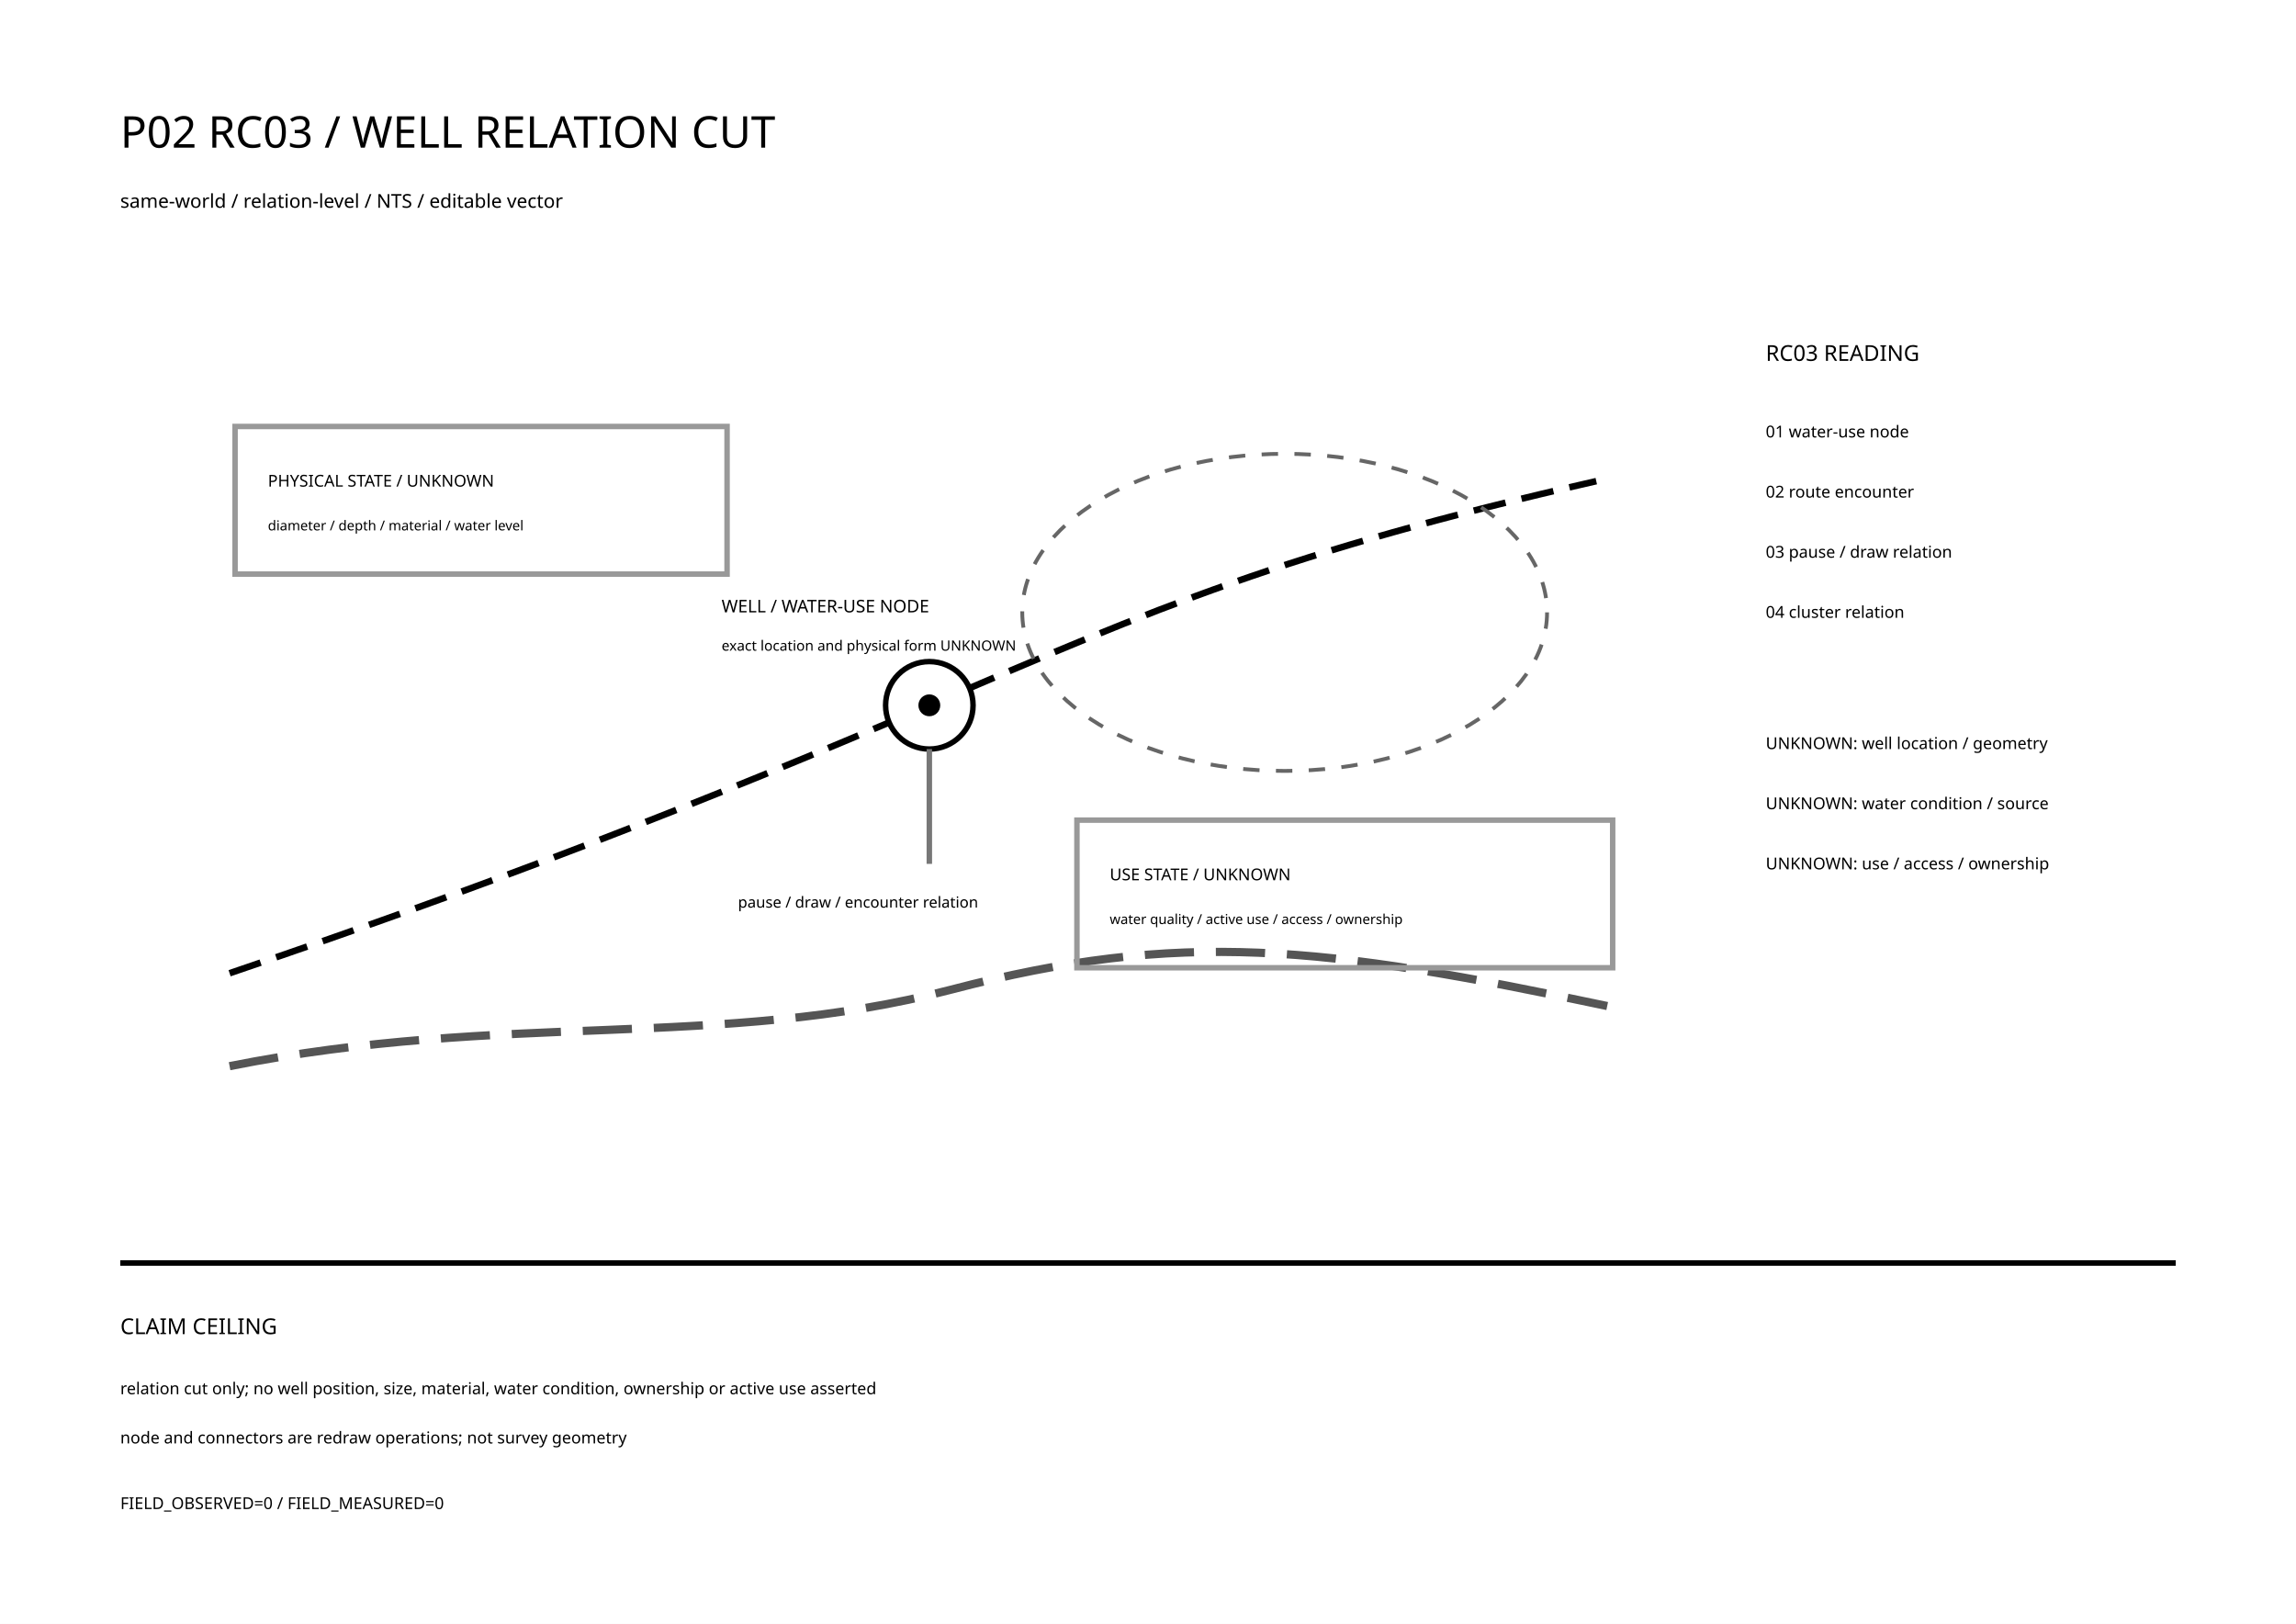
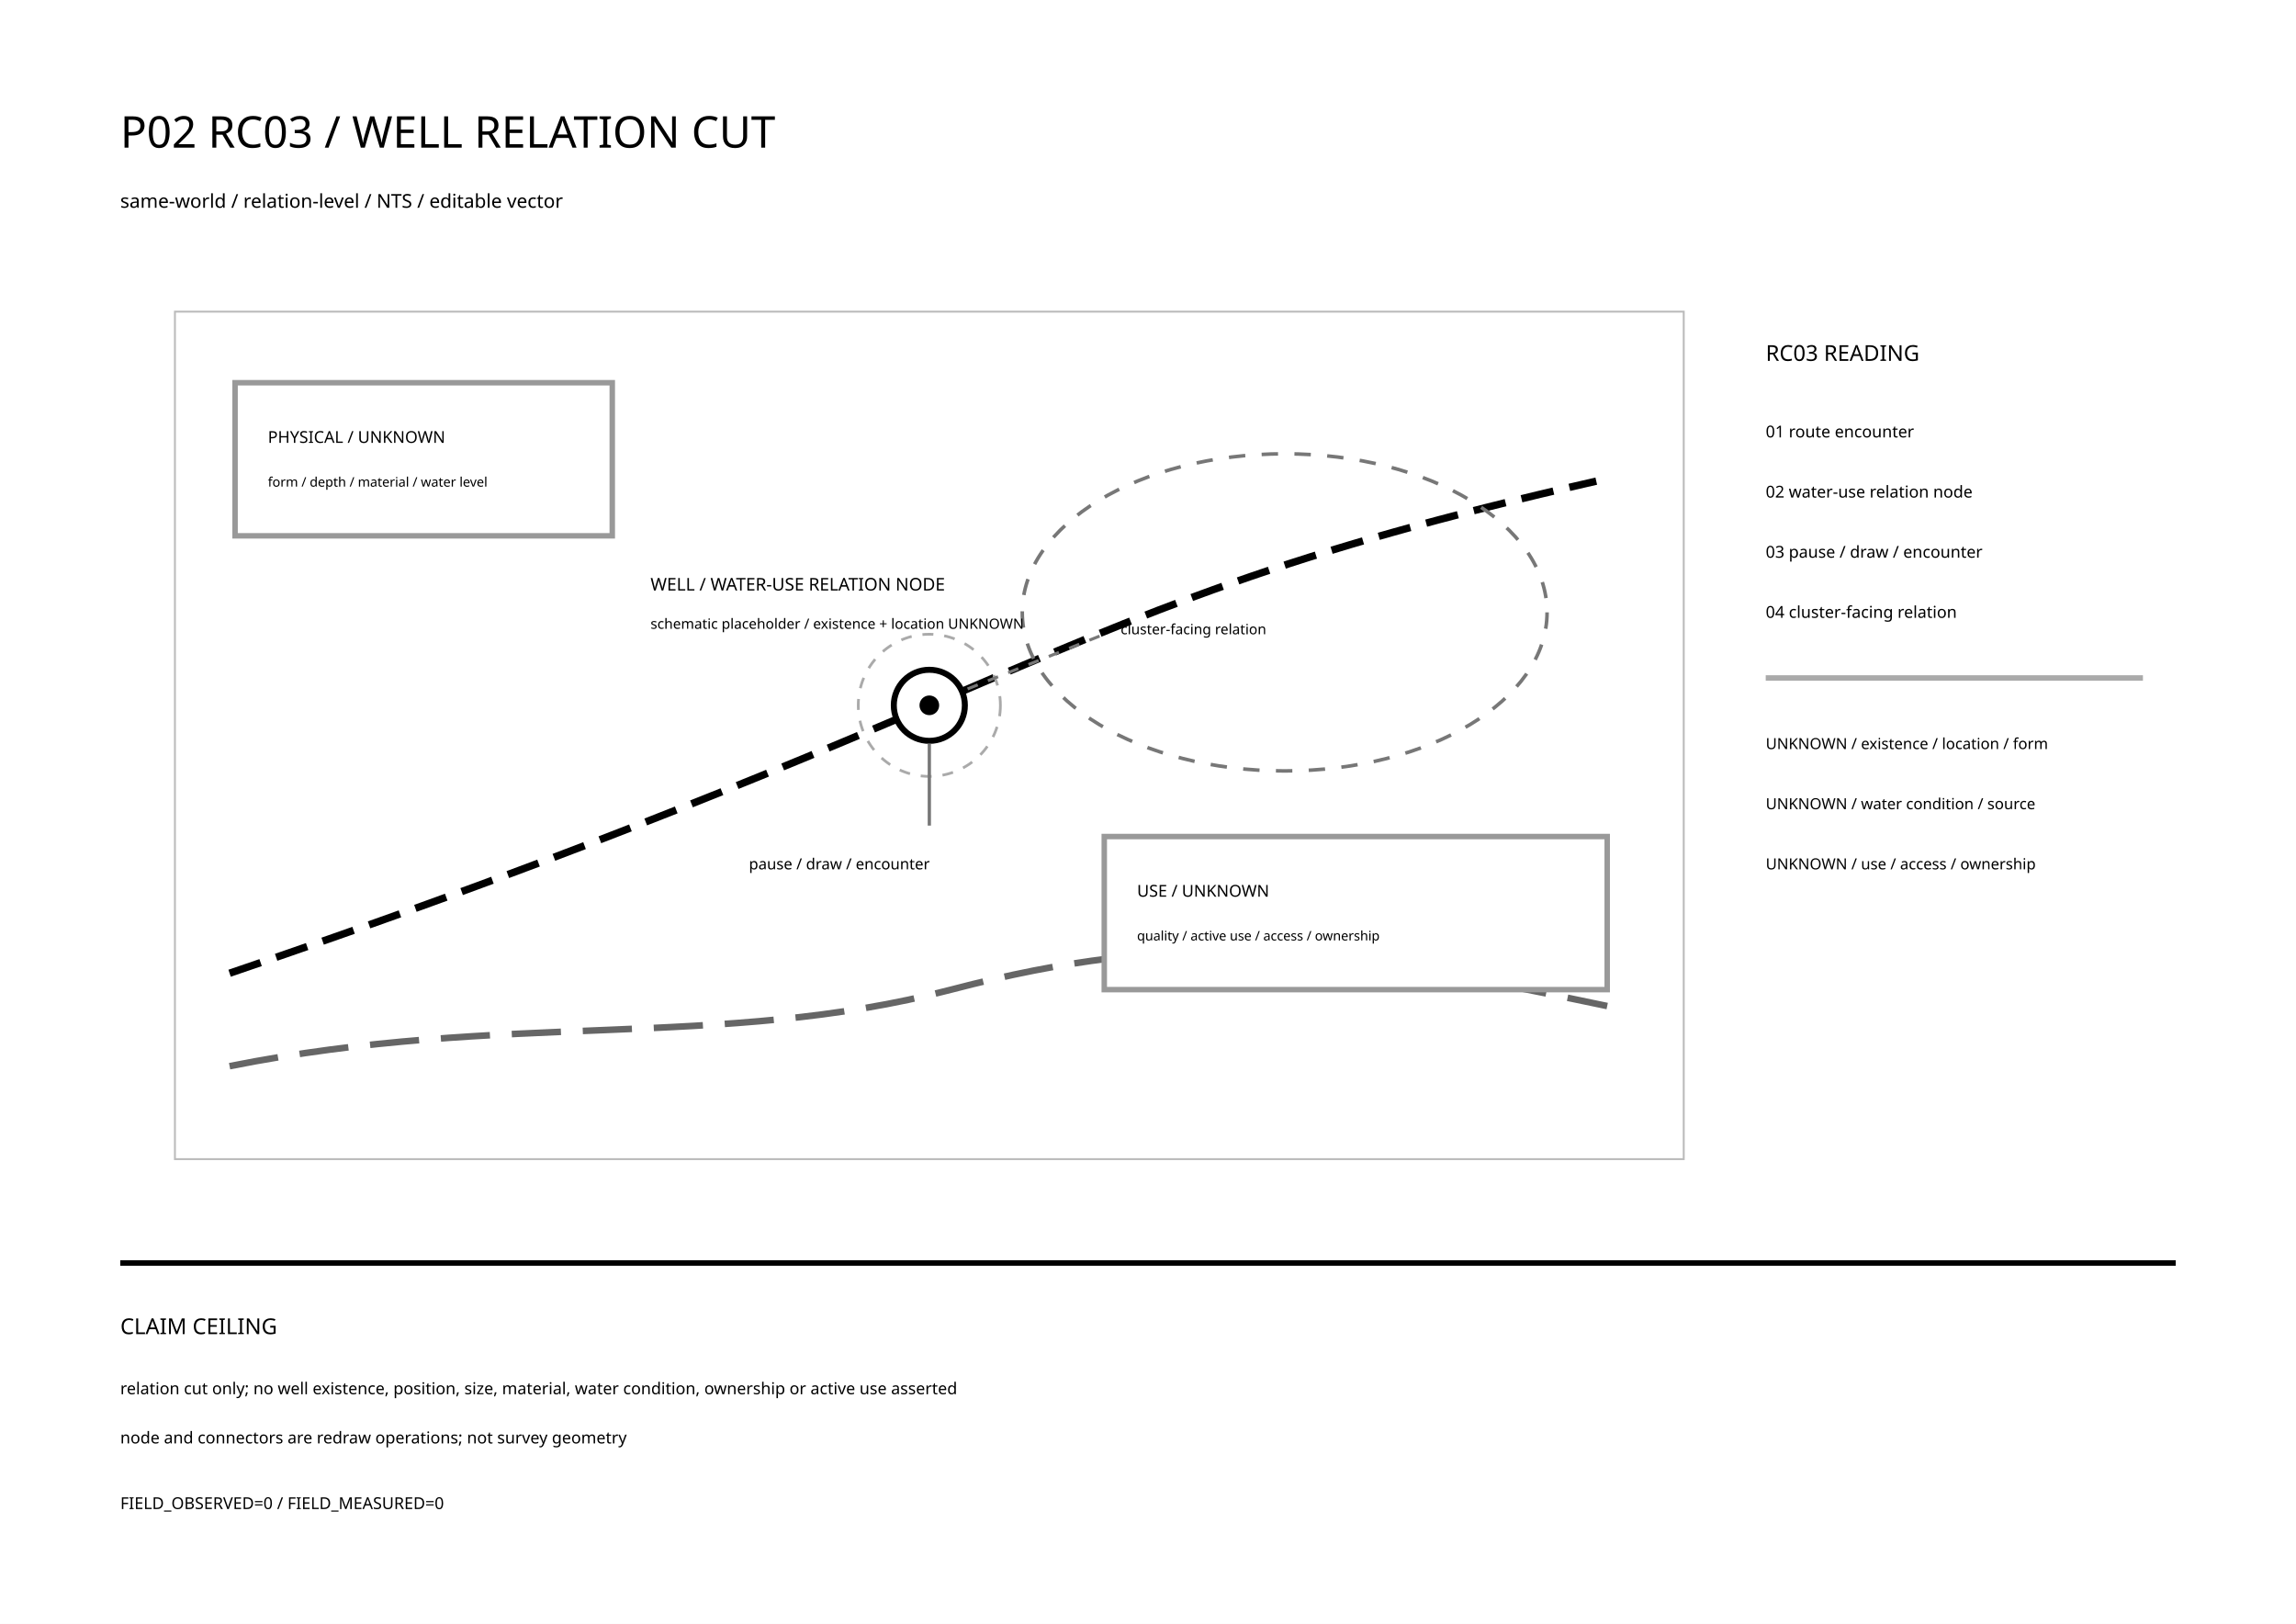
<svg xmlns="http://www.w3.org/2000/svg" width="420mm" height="297mm" viewBox="0 0 420 297">
  <rect width="420" height="297" fill="white" />
  <g id="L00-FRAME" font-family="sans-serif">
    <text x="22" y="27" font-size="8">P02 RC03 / WELL RELATION CUT</text>
    <text x="22" y="38" font-size="3.5">same-world / relation-level / NTS / editable vector</text>
  </g>
+   <g id="L08-FIELD">
+     <rect x="32" y="57" width="276" height="155" fill="none" stroke="#bbb" stroke-width="0.35" />
+   </g>
  <g id="L10-RELATIONS" fill="none">
-     <path id="REL-ROUTE-PRIMARY-01" d="M42 178 C92 161 128 147 170 129 S235 101 292 88" stroke="black" stroke-width="1.2" stroke-dasharray="6 3" />
-     <path id="REL-WATER-01" d="M42 195 C92 185 132 192 174 181 S242 173 294 184" stroke="#555" stroke-width="1.5" stroke-dasharray="9 4" />
-     <ellipse id="REL-CLUSTER-01" cx="235" cy="112" rx="48" ry="29" stroke="#666" stroke-width="0.7" stroke-dasharray="3 3" />
+     <path id="REL-ROUTE-PRIMARY-01" d="M42 178 C92 161 128 147 170 129 S235 101 292 88" stroke="black" stroke-width="1.35" stroke-dasharray="6 3" />
+     <path id="REL-WATER-01" d="M42 195 C92 185 132 192 174 181 S242 173 294 184" stroke="#666" stroke-width="1.2" stroke-dasharray="9 4" />
+     <ellipse id="REL-CLUSTER-01" cx="235" cy="112" rx="48" ry="29" stroke="#777" stroke-width="0.65" stroke-dasharray="3 3" />
  </g>
  <g id="L15-WELL" font-family="sans-serif">
-     <circle id="RC03-WELL-RELATION-NODE" cx="170" cy="129" r="8" fill="white" stroke="black" />
-     <circle cx="170" cy="129" r="2" />
-     <text x="132" y="112" font-size="3.2">WELL / WATER-USE NODE</text>
-     <text x="132" y="119" font-size="2.6">exact location and physical form UNKNOWN</text>
-     <path d="M170 137 L170 158" stroke="#777" />
-     <text x="135" y="166" font-size="2.8">pause / draw / encounter relation</text>
+     <circle cx="170" cy="129" r="13" fill="none" stroke="#aaa" stroke-width="0.5" stroke-dasharray="2 2" />
+     <circle id="RC03-WELL-RELATION-NODE" cx="170" cy="129" r="6.5" fill="white" stroke="black" stroke-width="1.1" />
+     <circle cx="170" cy="129" r="1.8" />
+     <text x="119" y="108" font-size="3.2">WELL / WATER-USE RELATION NODE</text>
+     <text x="119" y="115" font-size="2.6">schematic placeholder / existence + location UNKNOWN</text>
+     <path d="M170 136 L170 151" stroke="#777" stroke-width="0.6" />
+     <text x="137" y="159" font-size="2.8">pause / draw / encounter</text>
+     <path d="M177 126 L202 116" stroke="#777" stroke-width="0.55" stroke-dasharray="2 2" />
+     <text x="205" y="116" font-size="2.6">cluster-facing relation</text>
  </g>
  <g id="L20-STATE" font-family="sans-serif">
-     <rect x="43" y="78" width="90" height="27" fill="none" stroke="#999" />
-     <text x="49" y="89" font-size="3">PHYSICAL STATE / UNKNOWN</text>
-     <text x="49" y="97" font-size="2.5">diameter / depth / material / water level</text>
-     <rect x="197" y="150" width="98" height="27" fill="none" stroke="#999" />
-     <text x="203" y="161" font-size="3">USE STATE / UNKNOWN</text>
-     <text x="203" y="169" font-size="2.5">water quality / active use / access / ownership</text>
+     <rect x="43" y="70" width="69" height="28" fill="white" stroke="#999" />
+     <text x="49" y="81" font-size="3">PHYSICAL / UNKNOWN</text>
+     <text x="49" y="89" font-size="2.4">form / depth / material / water level</text>
+     <rect x="202" y="153" width="92" height="28" fill="white" stroke="#999" />
+     <text x="208" y="164" font-size="3">USE / UNKNOWN</text>
+     <text x="208" y="172" font-size="2.4">quality / active use / access / ownership</text>
  </g>
  <g id="L30-READING" font-family="sans-serif">
    <text x="323" y="66" font-size="4">RC03 READING</text>
-     <text x="323" y="80" font-size="3">01 water-use node</text>
-     <text x="323" y="91" font-size="3">02 route encounter</text>
-     <text x="323" y="102" font-size="3">03 pause / draw relation</text>
-     <text x="323" y="113" font-size="3">04 cluster relation</text>
-     <text x="323" y="137" font-size="3">UNKNOWN: well location / geometry</text>
-     <text x="323" y="148" font-size="3">UNKNOWN: water condition / source</text>
-     <text x="323" y="159" font-size="3">UNKNOWN: use / access / ownership</text>
+     <text x="323" y="80" font-size="3">01 route encounter</text>
+     <text x="323" y="91" font-size="3">02 water-use relation node</text>
+     <text x="323" y="102" font-size="3">03 pause / draw / encounter</text>
+     <text x="323" y="113" font-size="3">04 cluster-facing relation</text>
+     <line x1="323" y1="124" x2="392" y2="124" stroke="#aaa" />
+     <text x="323" y="137" font-size="2.8">UNKNOWN / existence / location / form</text>
+     <text x="323" y="148" font-size="2.8">UNKNOWN / water condition / source</text>
+     <text x="323" y="159" font-size="2.8">UNKNOWN / use / access / ownership</text>
  </g>
  <g id="L40-CLAIM" font-family="sans-serif">
    <line x1="22" y1="231" x2="398" y2="231" stroke="black" />
    <text x="22" y="244" font-size="4">CLAIM CEILING</text>
-     <text x="22" y="255" font-size="3">relation cut only; no well position, size, material, water condition, ownership or active use asserted</text>
+     <text x="22" y="255" font-size="3">relation cut only; no well existence, position, size, material, water condition, ownership or active use asserted</text>
    <text x="22" y="264" font-size="3">node and connectors are redraw operations; not survey geometry</text>
    <text x="22" y="276" font-size="3">FIELD_OBSERVED=0 / FIELD_MEASURED=0</text>
  </g>
</svg>
